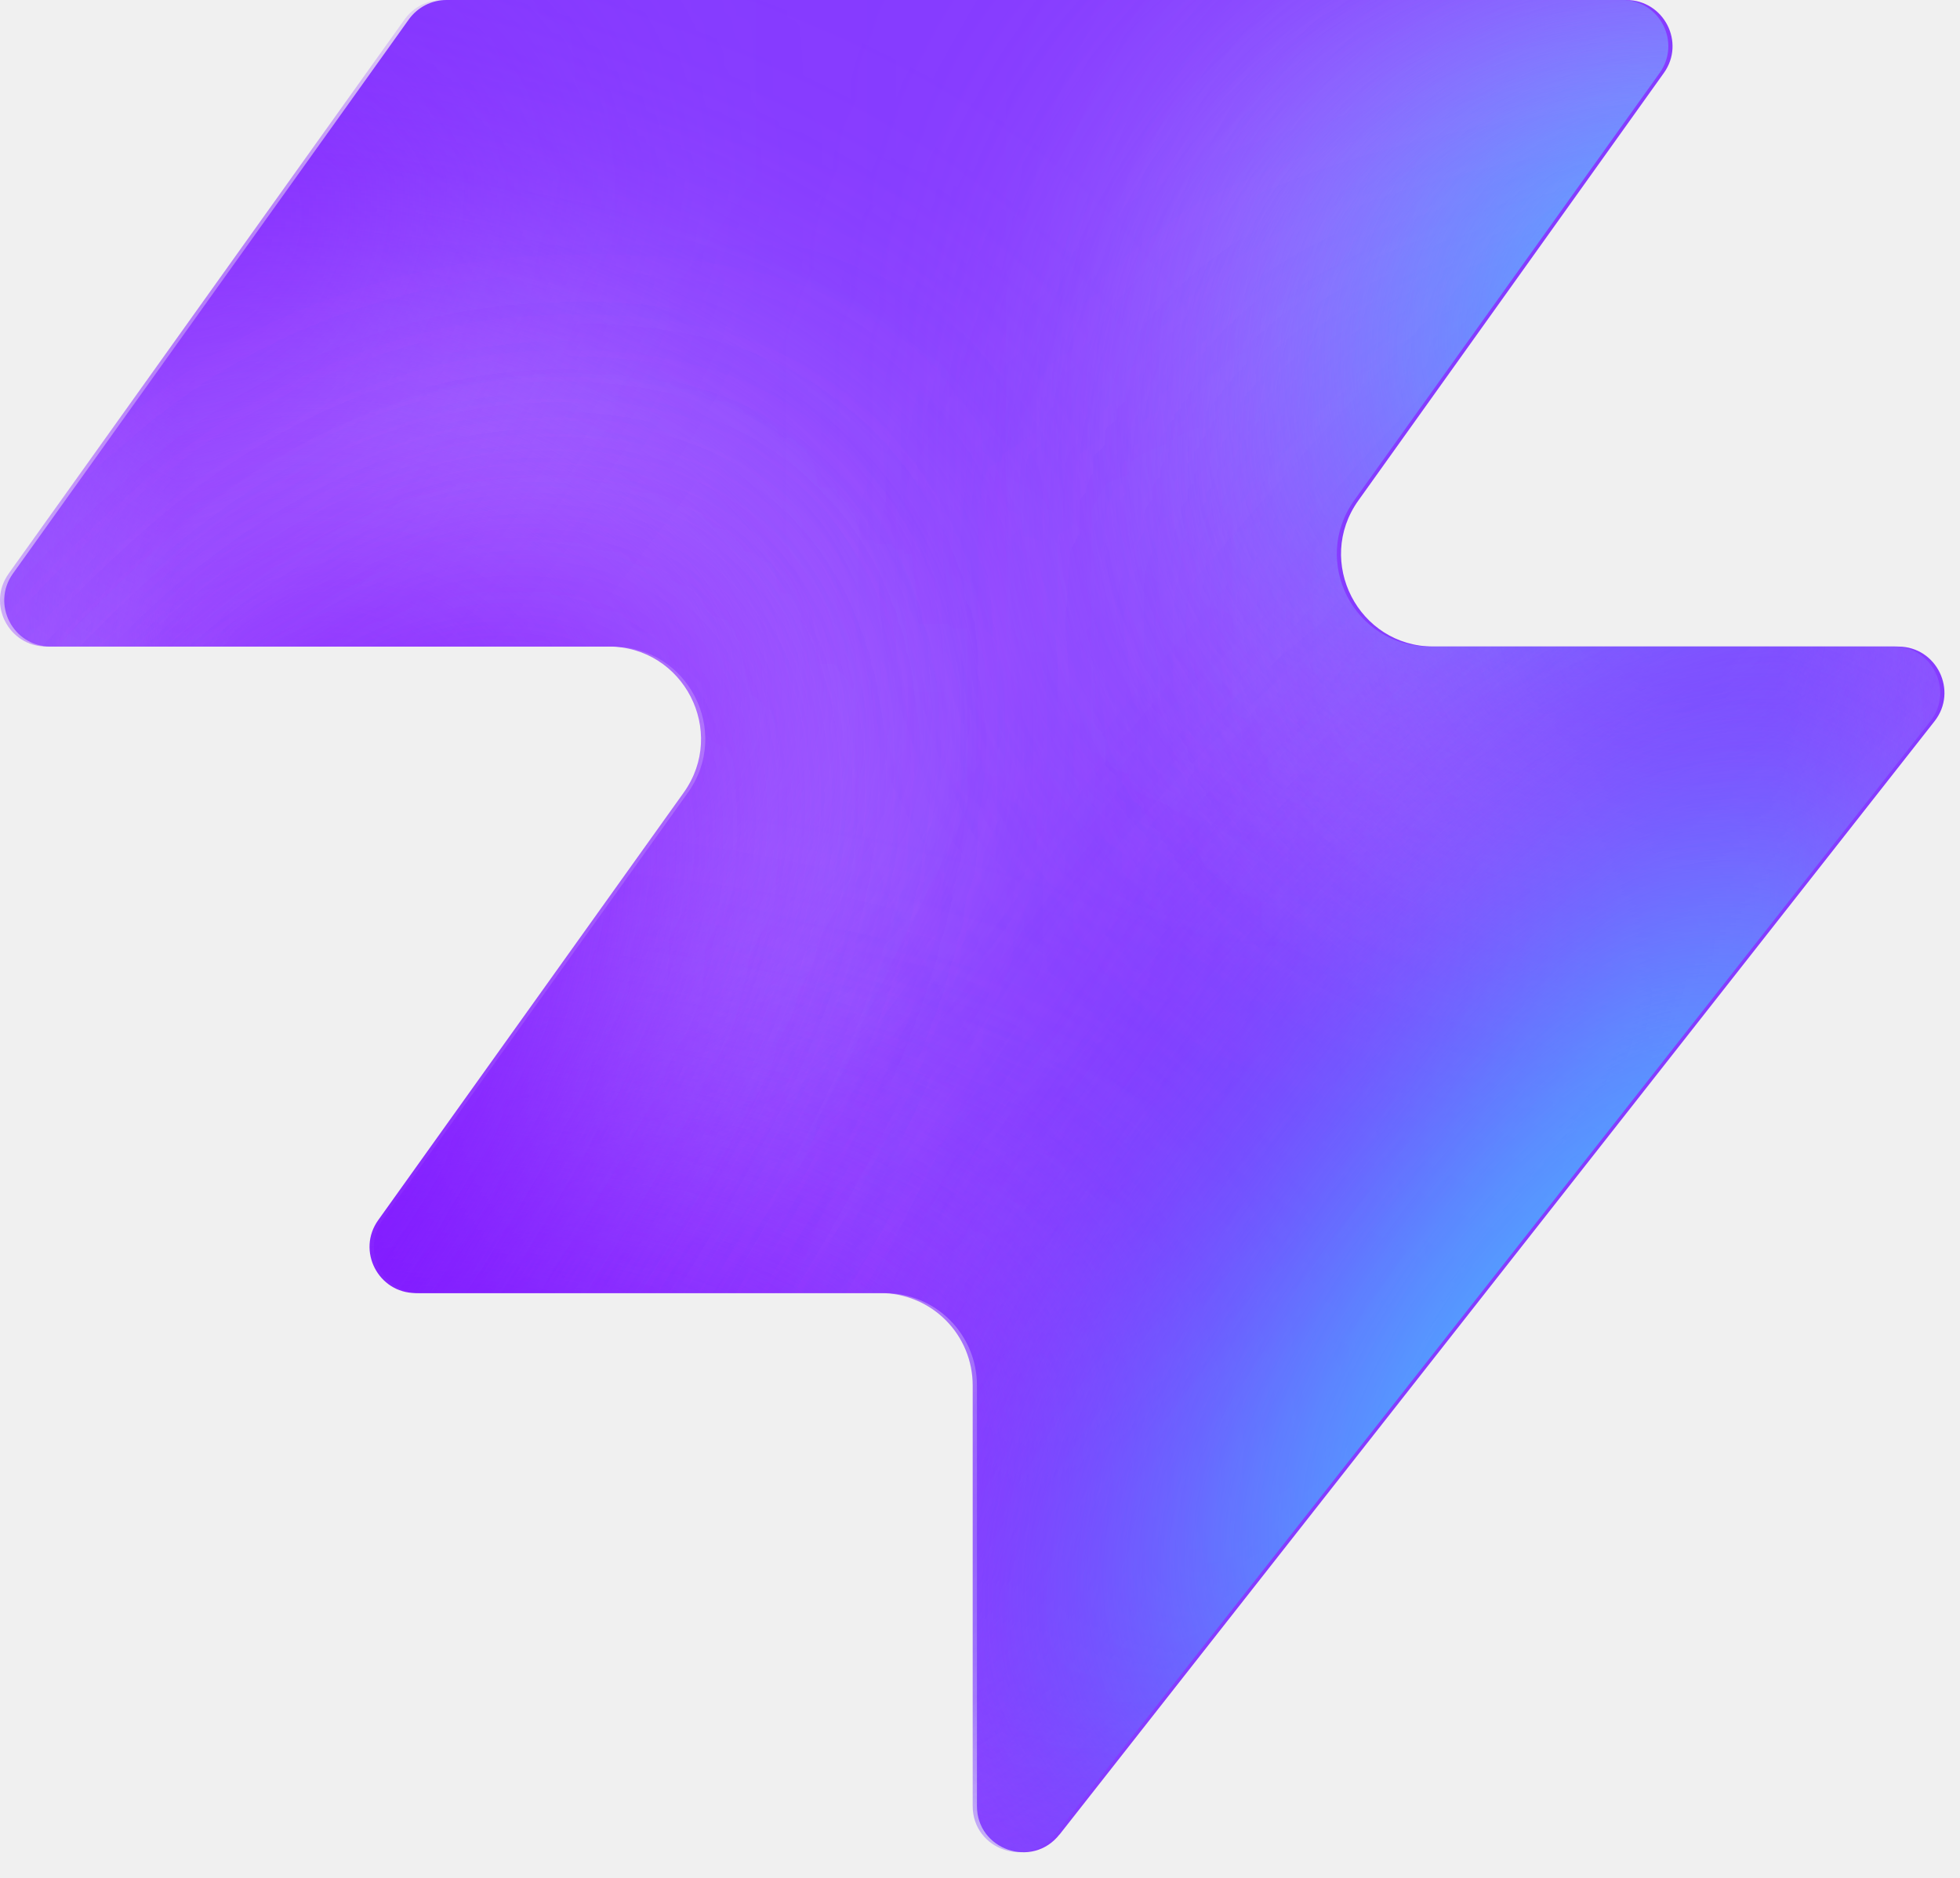
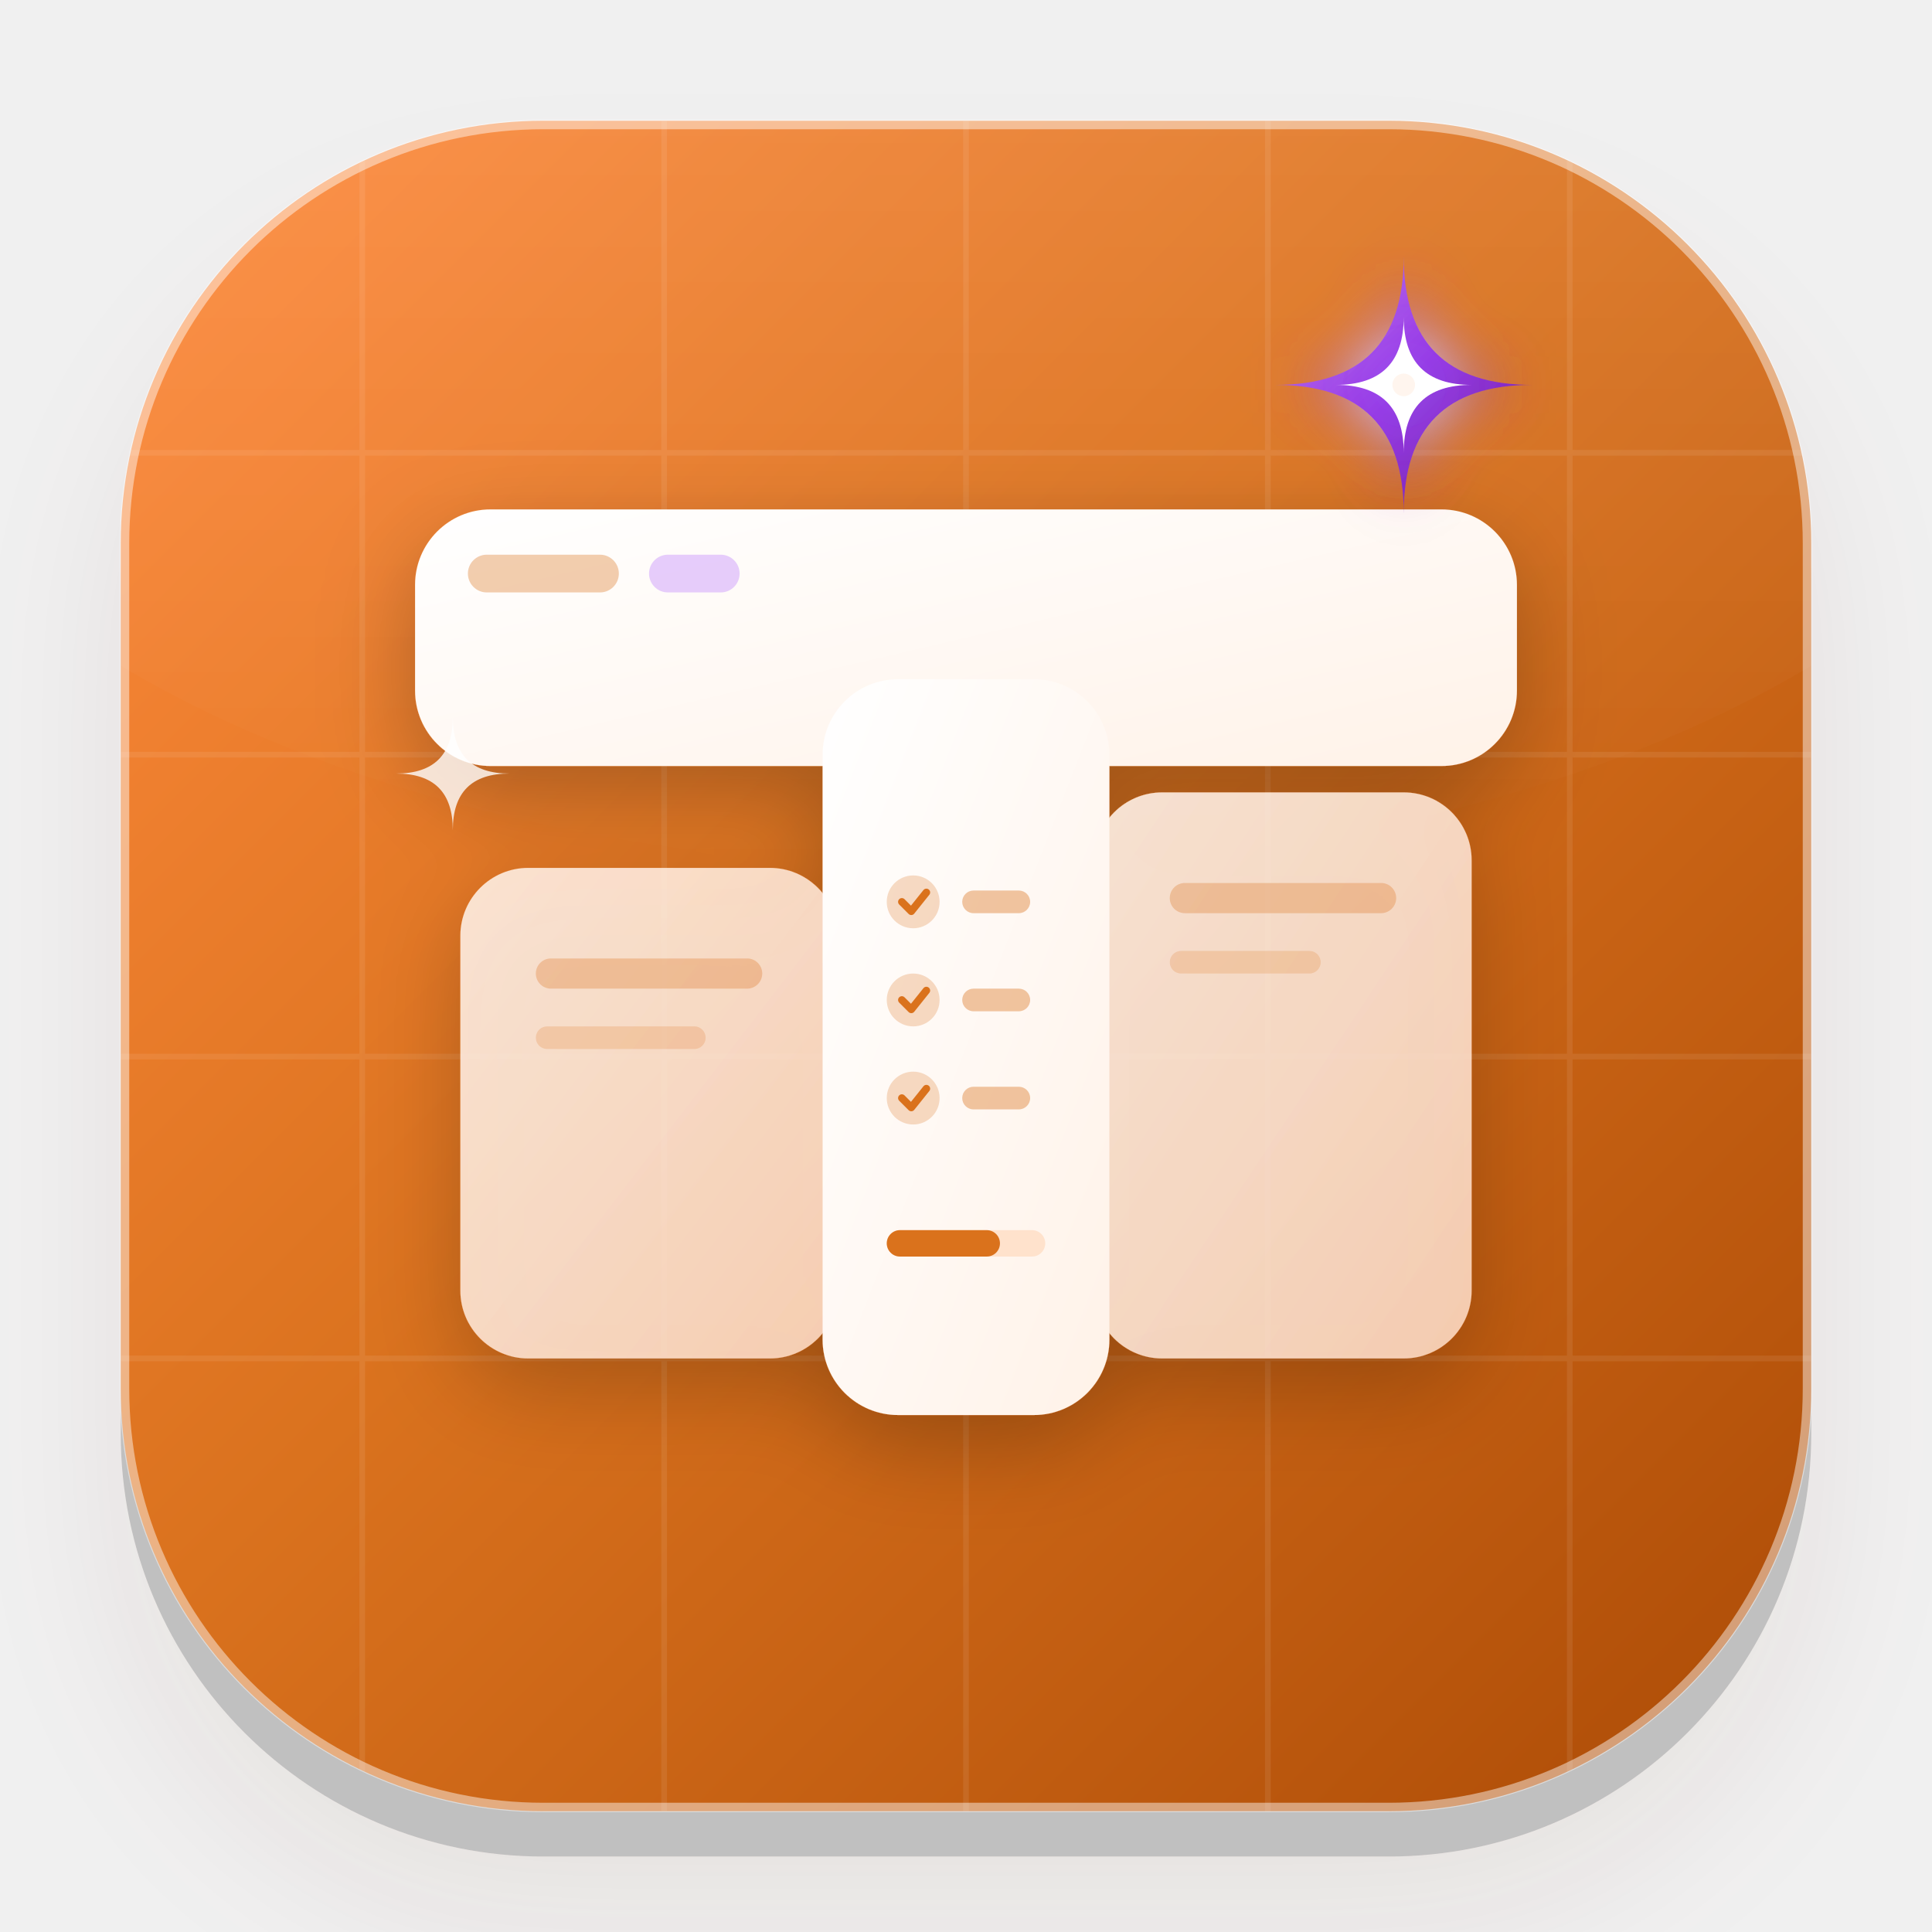
- <svg xmlns="http://www.w3.org/2000/svg" width="48" height="46" fill="none" viewBox="0 0 48 46">
-   <path fill="#863bff" d="M25.946 44.938c-.664.845-2.021.375-2.021-.698V33.937a2.26 2.26 0 0 0-2.262-2.262H10.287c-.92 0-1.456-1.04-.92-1.788l7.48-10.471c1.07-1.497 0-3.578-1.842-3.578H1.237c-.92 0-1.456-1.04-.92-1.788L10.013.474c.214-.297.556-.474.92-.474h28.894c.92 0 1.456 1.04.92 1.788l-7.48 10.471c-1.07 1.498 0 3.579 1.842 3.579h11.377c.943 0 1.473 1.088.89 1.83L25.947 44.94z" style="fill:#863bff;fill:color(display-p3 .525 .23 1);fill-opacity:1" />
-   <mask id="a" width="48" height="46" x="0" y="0" maskUnits="userSpaceOnUse" style="mask-type:alpha">
-     <path fill="#000" d="M25.842 44.938c-.664.844-2.021.375-2.021-.698V33.937a2.26 2.26 0 0 0-2.262-2.262H10.183c-.92 0-1.456-1.04-.92-1.788l7.48-10.471c1.07-1.498 0-3.579-1.842-3.579H1.133c-.92 0-1.456-1.04-.92-1.787L9.91.473c.214-.297.556-.474.92-.474h28.894c.92 0 1.456 1.04.92 1.788l-7.48 10.471c-1.07 1.498 0 3.578 1.842 3.578h11.377c.943 0 1.473 1.088.89 1.832L25.843 44.94z" style="fill:#000;fill-opacity:1" />
-   </mask>
-   <g mask="url(#a)">
-     <g filter="url(#b)">
-       <ellipse cx="5.508" cy="14.704" fill="#ede6ff" rx="5.508" ry="14.704" style="fill:#ede6ff;fill:color(display-p3 .927 .903 1);fill-opacity:1" transform="matrix(.00324 1 1 -.00324 -4.47 31.516)" />
-     </g>
-     <g filter="url(#c)">
-       <ellipse cx="10.399" cy="29.851" fill="#ede6ff" rx="10.399" ry="29.851" style="fill:#ede6ff;fill:color(display-p3 .927 .903 1);fill-opacity:1" transform="matrix(.00324 1 1 -.00324 -39.328 7.883)" />
-     </g>
-     <g filter="url(#d)">
-       <ellipse cx="5.508" cy="30.487" fill="#7e14ff" rx="5.508" ry="30.487" style="fill:#7e14ff;fill:color(display-p3 .492 .077 1);fill-opacity:1" transform="rotate(89.814 -25.913 -14.639)scale(1 -1)" />
-     </g>
-     <g filter="url(#e)">
-       <ellipse cx="5.508" cy="30.599" fill="#7e14ff" rx="5.508" ry="30.599" style="fill:#7e14ff;fill:color(display-p3 .492 .077 1);fill-opacity:1" transform="rotate(89.814 -32.644 -3.334)scale(1 -1)" />
-     </g>
-     <g filter="url(#f)">
-       <ellipse cx="5.508" cy="30.599" fill="#7e14ff" rx="5.508" ry="30.599" style="fill:#7e14ff;fill:color(display-p3 .492 .077 1);fill-opacity:1" transform="matrix(.00324 1 1 -.00324 -34.34 30.47)" />
-     </g>
-     <g filter="url(#g)">
-       <ellipse cx="14.072" cy="22.078" fill="#ede6ff" rx="14.072" ry="22.078" style="fill:#ede6ff;fill:color(display-p3 .927 .903 1);fill-opacity:1" transform="rotate(93.35 24.506 48.493)scale(-1 1)" />
-     </g>
-     <g filter="url(#h)">
-       <ellipse cx="3.47" cy="21.501" fill="#7e14ff" rx="3.47" ry="21.501" style="fill:#7e14ff;fill:color(display-p3 .492 .077 1);fill-opacity:1" transform="rotate(89.009 28.708 47.59)scale(-1 1)" />
-     </g>
-     <g filter="url(#i)">
-       <ellipse cx="3.47" cy="21.501" fill="#7e14ff" rx="3.47" ry="21.501" style="fill:#7e14ff;fill:color(display-p3 .492 .077 1);fill-opacity:1" transform="rotate(89.009 28.708 47.59)scale(-1 1)" />
-     </g>
-     <g filter="url(#j)">
-       <ellipse cx=".387" cy="8.972" fill="#7e14ff" rx="4.407" ry="29.108" style="fill:#7e14ff;fill:color(display-p3 .492 .077 1);fill-opacity:1" transform="rotate(39.51 .387 8.972)" />
-     </g>
-     <g filter="url(#k)">
-       <ellipse cx="47.523" cy="-6.092" fill="#7e14ff" rx="4.407" ry="29.108" style="fill:#7e14ff;fill:color(display-p3 .492 .077 1);fill-opacity:1" transform="rotate(37.892 47.523 -6.092)" />
-     </g>
-     <g filter="url(#l)">
-       <ellipse cx="41.412" cy="6.333" fill="#47bfff" rx="5.971" ry="9.665" style="fill:#47bfff;fill:color(display-p3 .28 .748 1);fill-opacity:1" transform="rotate(37.892 41.412 6.333)" />
-     </g>
-     <g filter="url(#m)">
-       <ellipse cx="-1.879" cy="38.332" fill="#7e14ff" rx="4.407" ry="29.108" style="fill:#7e14ff;fill:color(display-p3 .492 .077 1);fill-opacity:1" transform="rotate(37.892 -1.88 38.332)" />
-     </g>
-     <g filter="url(#n)">
-       <ellipse cx="-1.879" cy="38.332" fill="#7e14ff" rx="4.407" ry="29.108" style="fill:#7e14ff;fill:color(display-p3 .492 .077 1);fill-opacity:1" transform="rotate(37.892 -1.88 38.332)" />
-     </g>
-     <g filter="url(#o)">
-       <ellipse cx="35.651" cy="29.907" fill="#7e14ff" rx="4.407" ry="29.108" style="fill:#7e14ff;fill:color(display-p3 .492 .077 1);fill-opacity:1" transform="rotate(37.892 35.651 29.907)" />
-     </g>
-     <g filter="url(#p)">
-       <ellipse cx="38.418" cy="32.4" fill="#47bfff" rx="5.971" ry="15.297" style="fill:#47bfff;fill:color(display-p3 .28 .748 1);fill-opacity:1" transform="rotate(37.892 38.418 32.4)" />
+ <svg xmlns="http://www.w3.org/2000/svg" viewBox="0 0 512 512" width="100%" height="100%" shape-rendering="geometricPrecision" text-rendering="geometricPrecision">
+   <defs>
+     <linearGradient id="bgGrad" x1="0%" y1="0%" x2="100%" y2="100%">
+       <stop offset="0%" stop-color="#FF8A3D" />
+       <stop offset="45%" stop-color="#DA721E" />
+       <stop offset="100%" stop-color="#AC4B06" />
+     </linearGradient>
+     <linearGradient id="glossGrad" x1="0%" y1="0%" x2="0%" y2="100%">
+       <stop offset="0%" stop-color="#FFFFFF" stop-opacity="0.35" />
+       <stop offset="40%" stop-color="#FFFFFF" stop-opacity="0.08" />
+       <stop offset="100%" stop-color="#FFFFFF" stop-opacity="0" />
+     </linearGradient>
+     <linearGradient id="cardGrad1" x1="0%" y1="0%" x2="100%" y2="100%">
+       <stop offset="0%" stop-color="#FFFFFF" />
+       <stop offset="100%" stop-color="#FFF2E8" />
+     </linearGradient>
+     <linearGradient id="cardGrad2" x1="0%" y1="0%" x2="100%" y2="100%">
+       <stop offset="0%" stop-color="#FFF5EE" />
+       <stop offset="100%" stop-color="#FFDEC9" />
+     </linearGradient>
+     <linearGradient id="aiPurple" x1="0%" y1="0%" x2="100%" y2="100%">
+       <stop offset="0%" stop-color="#C084FC" />
+       <stop offset="50%" stop-color="#9333EA" />
+       <stop offset="100%" stop-color="#6B21A8" />
+     </linearGradient>
+     <filter id="shadowLarge" x="-20%" y="-20%" width="140%" height="140%">
+       <feDropShadow dx="0" dy="16" stdDeviation="20" flood-color="#5C2400" flood-opacity="0.35" />
+     </filter>
+     <filter id="shadowMedium" x="-20%" y="-20%" width="140%" height="140%">
+       <feDropShadow dx="0" dy="8" stdDeviation="12" flood-color="#000000" flood-opacity="0.25" />
+     </filter>
+     <filter id="aiGlow" x="-30%" y="-30%" width="160%" height="160%">
+       <feGaussianBlur stdDeviation="8" result="blur" />
+       <feComposite in="SourceGraphic" in2="blur" operator="over" />
+     </filter>
+     <clipPath id="squircleClip">
+       <rect x="32" y="32" width="448" height="448" rx="112" ry="112" />
+     </clipPath>
+   </defs>
+   <rect x="32" y="44" width="448" height="448" rx="112" ry="112" fill="#000000" opacity="0.2" filter="url(#shadowLarge)" />
+   <rect x="32" y="32" width="448" height="448" rx="112" ry="112" fill="url(#bgGrad)" />
+   <rect x="33" y="33" width="446" height="446" rx="111" ry="111" fill="none" stroke="#FFFFFF" stroke-width="2.5" stroke-opacity="0.45" />
+   <g clip-path="url(#squircleClip)">
+     <ellipse cx="256" cy="70" rx="300" ry="160" fill="url(#glossGrad)" />
+     <g opacity="0.08" stroke="#FFFFFF" stroke-width="1.5">
+       <line x1="96" y1="32" x2="96" y2="480" />
+       <line x1="176" y1="32" x2="176" y2="480" />
+       <line x1="256" y1="32" x2="256" y2="480" />
+       <line x1="336" y1="32" x2="336" y2="480" />
+       <line x1="416" y1="32" x2="416" y2="480" />
+       <line x1="32" y1="120" x2="480" y2="120" />
+       <line x1="32" y1="200" x2="480" y2="200" />
+       <line x1="32" y1="280" x2="480" y2="280" />
+       <line x1="32" y1="360" x2="480" y2="360" />
    </g>
  </g>
-   <defs>
-     <filter id="b" width="60.045" height="41.654" x="-19.77" y="16.149" color-interpolation-filters="sRGB" filterUnits="userSpaceOnUse">
-       <feFlood flood-opacity="0" result="BackgroundImageFix" />
-       <feBlend in="SourceGraphic" in2="BackgroundImageFix" result="shape" />
-       <feGaussianBlur result="effect1_foregroundBlur_2002_17158" stdDeviation="7.659" />
-     </filter>
-     <filter id="c" width="90.34" height="51.437" x="-54.613" y="-7.533" color-interpolation-filters="sRGB" filterUnits="userSpaceOnUse">
-       <feFlood flood-opacity="0" result="BackgroundImageFix" />
-       <feBlend in="SourceGraphic" in2="BackgroundImageFix" result="shape" />
-       <feGaussianBlur result="effect1_foregroundBlur_2002_17158" stdDeviation="7.659" />
-     </filter>
-     <filter id="d" width="79.355" height="29.4" x="-49.64" y="2.03" color-interpolation-filters="sRGB" filterUnits="userSpaceOnUse">
-       <feFlood flood-opacity="0" result="BackgroundImageFix" />
-       <feBlend in="SourceGraphic" in2="BackgroundImageFix" result="shape" />
-       <feGaussianBlur result="effect1_foregroundBlur_2002_17158" stdDeviation="4.596" />
-     </filter>
-     <filter id="e" width="79.579" height="29.4" x="-45.045" y="20.029" color-interpolation-filters="sRGB" filterUnits="userSpaceOnUse">
-       <feFlood flood-opacity="0" result="BackgroundImageFix" />
-       <feBlend in="SourceGraphic" in2="BackgroundImageFix" result="shape" />
-       <feGaussianBlur result="effect1_foregroundBlur_2002_17158" stdDeviation="4.596" />
-     </filter>
-     <filter id="f" width="79.579" height="29.4" x="-43.513" y="21.178" color-interpolation-filters="sRGB" filterUnits="userSpaceOnUse">
-       <feFlood flood-opacity="0" result="BackgroundImageFix" />
-       <feBlend in="SourceGraphic" in2="BackgroundImageFix" result="shape" />
-       <feGaussianBlur result="effect1_foregroundBlur_2002_17158" stdDeviation="4.596" />
-     </filter>
-     <filter id="g" width="74.749" height="58.852" x="15.756" y="-17.901" color-interpolation-filters="sRGB" filterUnits="userSpaceOnUse">
-       <feFlood flood-opacity="0" result="BackgroundImageFix" />
-       <feBlend in="SourceGraphic" in2="BackgroundImageFix" result="shape" />
-       <feGaussianBlur result="effect1_foregroundBlur_2002_17158" stdDeviation="7.659" />
-     </filter>
-     <filter id="h" width="61.377" height="25.362" x="23.548" y="2.284" color-interpolation-filters="sRGB" filterUnits="userSpaceOnUse">
-       <feFlood flood-opacity="0" result="BackgroundImageFix" />
-       <feBlend in="SourceGraphic" in2="BackgroundImageFix" result="shape" />
-       <feGaussianBlur result="effect1_foregroundBlur_2002_17158" stdDeviation="4.596" />
-     </filter>
-     <filter id="i" width="61.377" height="25.362" x="23.548" y="2.284" color-interpolation-filters="sRGB" filterUnits="userSpaceOnUse">
-       <feFlood flood-opacity="0" result="BackgroundImageFix" />
-       <feBlend in="SourceGraphic" in2="BackgroundImageFix" result="shape" />
-       <feGaussianBlur result="effect1_foregroundBlur_2002_17158" stdDeviation="4.596" />
-     </filter>
-     <filter id="j" width="56.045" height="63.649" x="-27.636" y="-22.853" color-interpolation-filters="sRGB" filterUnits="userSpaceOnUse">
-       <feFlood flood-opacity="0" result="BackgroundImageFix" />
-       <feBlend in="SourceGraphic" in2="BackgroundImageFix" result="shape" />
-       <feGaussianBlur result="effect1_foregroundBlur_2002_17158" stdDeviation="4.596" />
-     </filter>
-     <filter id="k" width="54.814" height="64.646" x="20.116" y="-38.415" color-interpolation-filters="sRGB" filterUnits="userSpaceOnUse">
-       <feFlood flood-opacity="0" result="BackgroundImageFix" />
-       <feBlend in="SourceGraphic" in2="BackgroundImageFix" result="shape" />
-       <feGaussianBlur result="effect1_foregroundBlur_2002_17158" stdDeviation="4.596" />
-     </filter>
-     <filter id="l" width="33.541" height="35.313" x="24.641" y="-11.323" color-interpolation-filters="sRGB" filterUnits="userSpaceOnUse">
-       <feFlood flood-opacity="0" result="BackgroundImageFix" />
-       <feBlend in="SourceGraphic" in2="BackgroundImageFix" result="shape" />
-       <feGaussianBlur result="effect1_foregroundBlur_2002_17158" stdDeviation="4.596" />
-     </filter>
-     <filter id="m" width="54.814" height="64.646" x="-29.286" y="6.009" color-interpolation-filters="sRGB" filterUnits="userSpaceOnUse">
-       <feFlood flood-opacity="0" result="BackgroundImageFix" />
-       <feBlend in="SourceGraphic" in2="BackgroundImageFix" result="shape" />
-       <feGaussianBlur result="effect1_foregroundBlur_2002_17158" stdDeviation="4.596" />
-     </filter>
-     <filter id="n" width="54.814" height="64.646" x="-29.286" y="6.009" color-interpolation-filters="sRGB" filterUnits="userSpaceOnUse">
-       <feFlood flood-opacity="0" result="BackgroundImageFix" />
-       <feBlend in="SourceGraphic" in2="BackgroundImageFix" result="shape" />
-       <feGaussianBlur result="effect1_foregroundBlur_2002_17158" stdDeviation="4.596" />
-     </filter>
-     <filter id="o" width="54.814" height="64.646" x="8.244" y="-2.416" color-interpolation-filters="sRGB" filterUnits="userSpaceOnUse">
-       <feFlood flood-opacity="0" result="BackgroundImageFix" />
-       <feBlend in="SourceGraphic" in2="BackgroundImageFix" result="shape" />
-       <feGaussianBlur result="effect1_foregroundBlur_2002_17158" stdDeviation="4.596" />
-     </filter>
-     <filter id="p" width="39.409" height="43.623" x="18.713" y="10.588" color-interpolation-filters="sRGB" filterUnits="userSpaceOnUse">
-       <feFlood flood-opacity="0" result="BackgroundImageFix" />
-       <feBlend in="SourceGraphic" in2="BackgroundImageFix" result="shape" />
-       <feGaussianBlur result="effect1_foregroundBlur_2002_17158" stdDeviation="4.596" />
-     </filter>
-   </defs>
+   <g filter="url(#shadowMedium)">
+     <rect x="290" y="210" width="100" height="150" rx="18" fill="url(#cardGrad2)" opacity="0.85">
+       <animate attributeName="opacity" values="0.85;0.95;0.85" dur="3s" repeatCount="indefinite" />
+     </rect>
+     <rect x="310" y="234" width="60" height="8" rx="4" fill="#DA721E" opacity="0.3" />
+     <rect x="310" y="252" width="40" height="6" rx="3" fill="#DA721E" opacity="0.2" />
+     <rect x="122" y="230" width="100" height="130" rx="18" fill="url(#cardGrad2)" opacity="0.85" />
+     <rect x="142" y="254" width="60" height="8" rx="4" fill="#DA721E" opacity="0.3" />
+     <rect x="142" y="272" width="45" height="6" rx="3" fill="#DA721E" opacity="0.2" />
+     <rect x="110" y="135" width="292" height="68" rx="20" fill="url(#cardGrad1)" />
+     <rect x="124" y="147" width="40" height="10" rx="5" fill="#DA721E" opacity="0.35" />
+     <rect x="172" y="147" width="24" height="10" rx="5" fill="#C084FC" opacity="0.4" />
+     <rect x="218" y="180" width="76" height="195" rx="20" fill="url(#cardGrad1)" />
+     <g transform="translate(233, 230)">
+       <circle cx="9" cy="9" r="7" fill="#DA721E" opacity="0.25" />
+       <path d="M6 9 L8.5 11.5 L12.5 6.5" stroke="#DA721E" stroke-width="2" stroke-linecap="round" stroke-linejoin="round" fill="none" />
+       <rect x="22" y="6" width="18" height="6" rx="3" fill="#DA721E" opacity="0.4" />
+       <circle cx="9" cy="35" r="7" fill="#DA721E" opacity="0.25" />
+       <path d="M6 35 L8.5 37.5 L12.5 32.5" stroke="#DA721E" stroke-width="2" stroke-linecap="round" stroke-linejoin="round" fill="none" />
+       <rect x="22" y="32" width="18" height="6" rx="3" fill="#DA721E" opacity="0.4" />
+       <circle cx="9" cy="61" r="7" fill="#DA721E" opacity="0.25" />
+       <path d="M6 61 L8.5 63.5 L12.5 58.5" stroke="#DA721E" stroke-width="2" stroke-linecap="round" stroke-linejoin="round" fill="none" />
+       <rect x="22" y="58" width="18" height="6" rx="3" fill="#DA721E" opacity="0.4" />
+       <rect x="2" y="96" width="42" height="7" rx="3.5" fill="#FFE2CC" />
+       <rect x="2" y="96" width="30" height="7" rx="3.5" fill="#DA721E" />
+     </g>
+   </g>
+   <g transform="translate(372, 102)" filter="url(#aiGlow)">
+     <path d="M 0 -34 Q 0 0 34 0 Q 0 0 0 34 Q 0 0 -34 0 Q 0 0 0 -34 Z" fill="url(#aiPurple)" opacity="0.95" />
+     <path d="M 0 -18 Q 0 0 18 0 Q 0 0 0 18 Q 0 0 -18 0 Q 0 0 0 -18 Z" fill="#FFFFFF" />
+     <circle cx="0" cy="0" r="3" fill="#FFF5EE" />
+   </g>
+   <g transform="translate(120, 205)" opacity="0.8">
+     <path d="M 0 -15 Q 0 0 15 0 Q 0 0 0 15 Q 0 0 -15 0 Q 0 0 0 -15 Z" fill="#FFFFFF" />
+   </g>
</svg>
